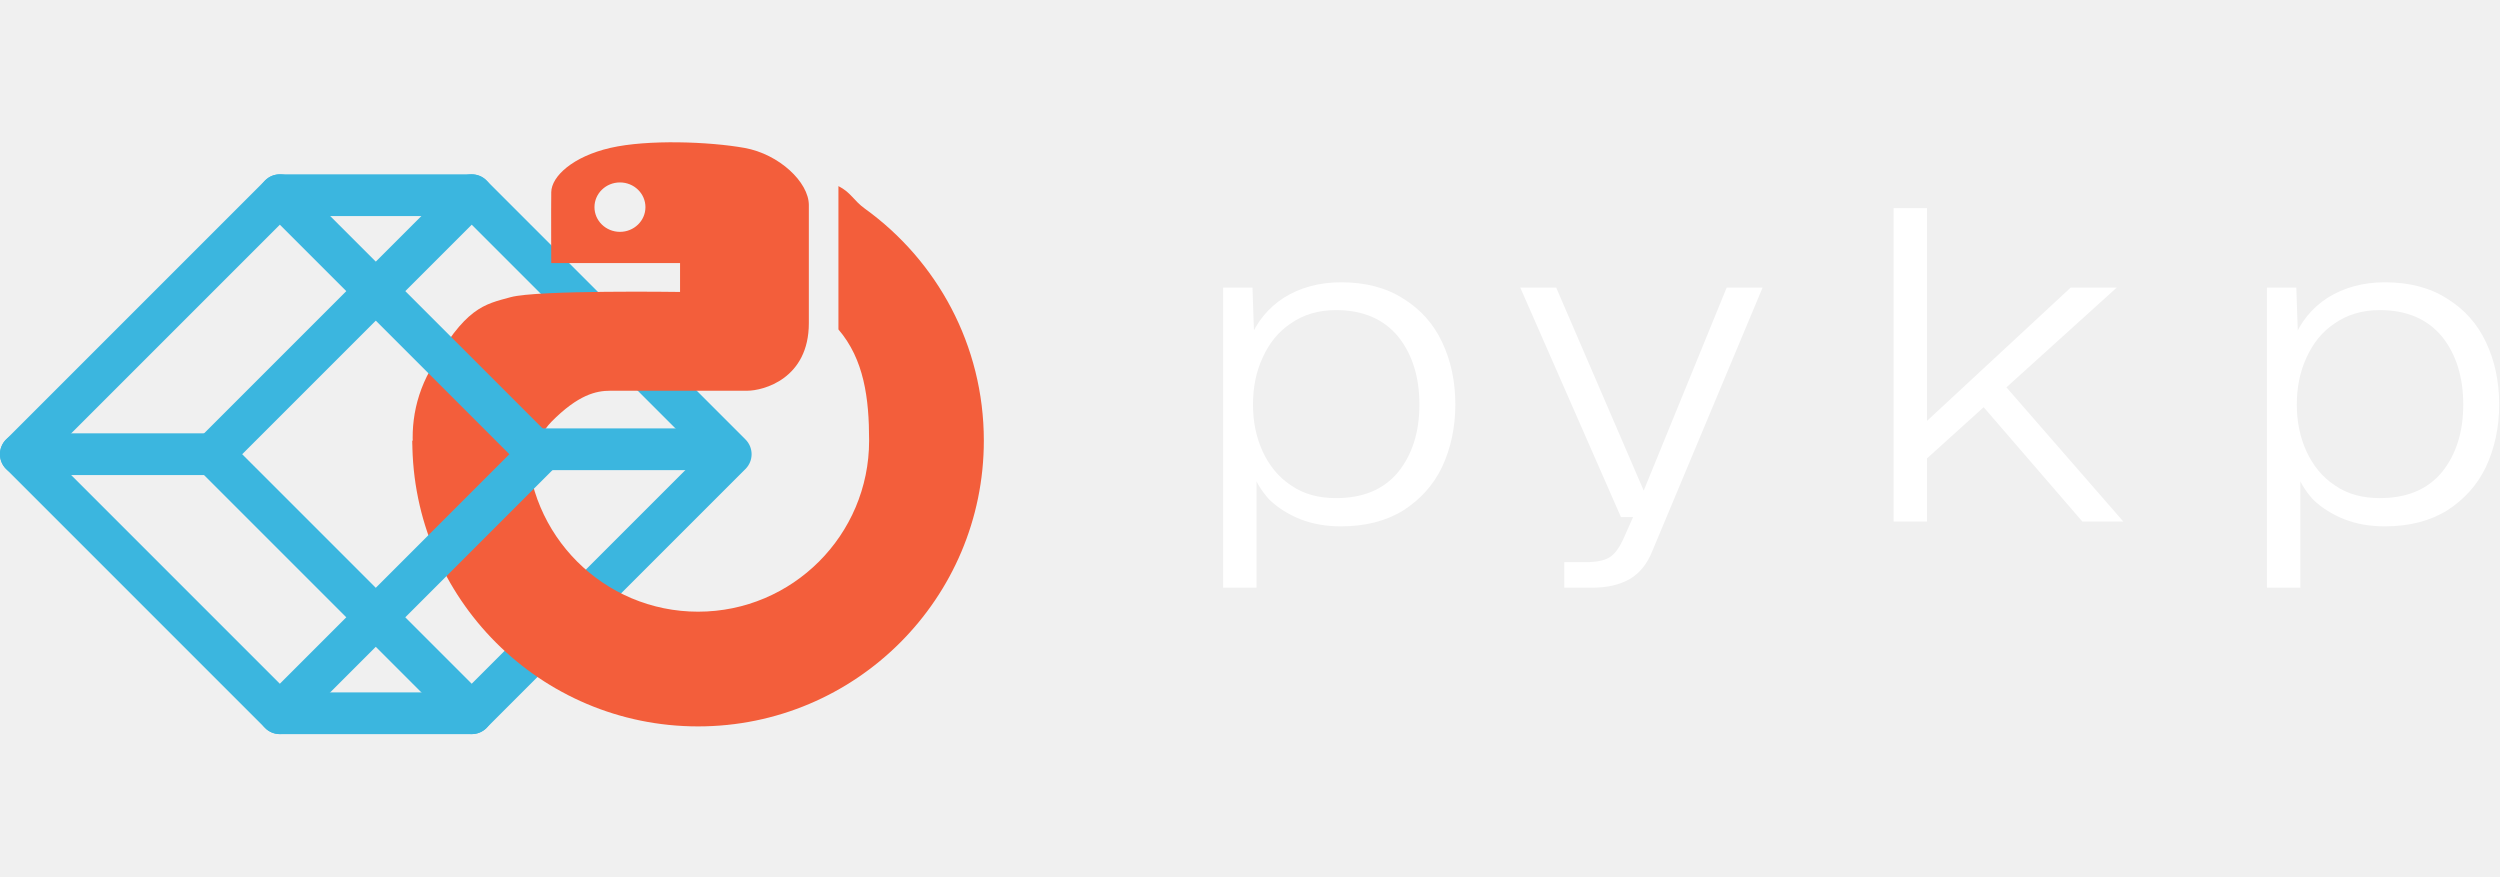
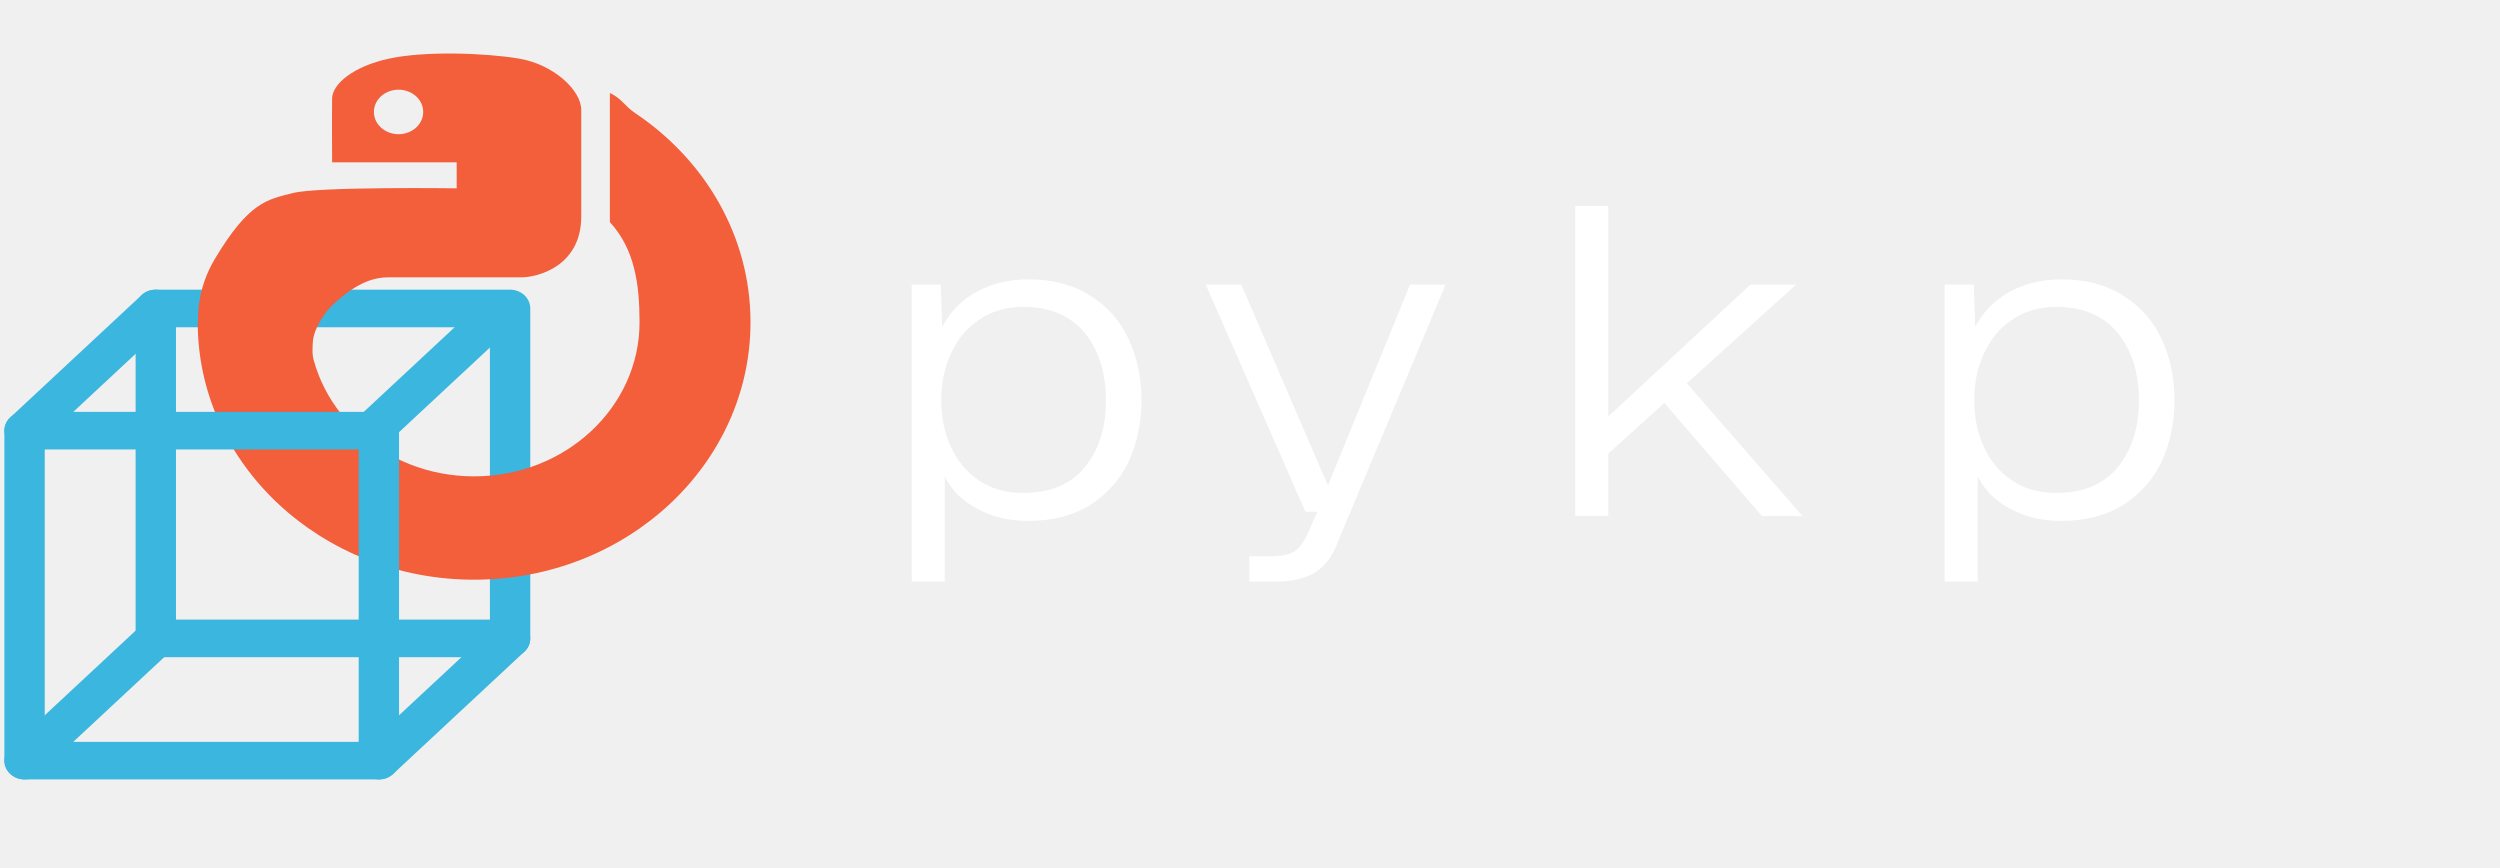
- <svg xmlns="http://www.w3.org/2000/svg" width="100%" height="100%" viewBox="0 0 2285 801" version="1.1" xml:space="preserve" style="fill-rule:evenodd;clip-rule:evenodd;stroke-linejoin:round;stroke-miterlimit:2;">
+ <svg xmlns="http://www.w3.org/2000/svg" width="100%" height="100%" viewBox="0 0 2309 801" version="1.1" xml:space="preserve" style="fill-rule:evenodd;clip-rule:evenodd;stroke-linejoin:round;stroke-miterlimit:2;">
  <g transform="matrix(1,0,0,1,-3383.83,-1.13687e-13)">
    <g transform="matrix(1.7002,0,0,0.8716,-208.208,0)">
-       <g transform="matrix(1.87093,0,0,3.64956,6800.46,3734.56)">
-         <g transform="matrix(0.31272,0.31272,-0.31272,0.31272,-2478.23,-626.339)">
-           <path d="M-120.447,-718L-120.447,-480C-120.447,-472.515 -126.515,-466.447 -134,-466.447L-372,-466.447C-379.485,-466.447 -385.553,-472.515 -385.553,-480L-385.553,-718C-385.553,-725.485 -379.485,-731.553 -372,-731.553L-134,-731.553C-126.515,-731.553 -120.447,-725.485 -120.447,-718ZM-147.553,-704.447L-358.447,-704.447L-358.447,-493.553L-147.553,-493.553L-147.553,-704.447Z" style="fill:rgb(59,182,223);" />
-         </g>
-         <g transform="matrix(0.410805,0.429001,-0.410805,0.429001,-2540.79,-527.267)">
-           <path d="M-365.014,-646.504C-369.041,-642.478 -375.44,-642.339 -379.295,-646.195C-383.15,-650.05 -383.012,-656.449 -378.986,-660.475L-311.884,-727.577C-307.858,-731.603 -301.459,-731.742 -297.604,-727.886C-293.748,-724.031 -293.887,-717.632 -297.913,-713.606L-365.014,-646.504Z" style="fill:rgb(59,182,223);" />
-         </g>
-         <g transform="matrix(0.410805,0.429001,-0.410805,0.429001,-2540.79,-378.413)">
-           <path d="M-365.014,-646.504C-369.041,-642.478 -375.44,-642.339 -379.295,-646.195C-383.15,-650.05 -383.012,-656.449 -378.986,-660.475L-311.884,-727.577C-307.858,-731.603 -301.459,-731.742 -297.604,-727.886C-293.748,-724.031 -293.887,-717.632 -297.913,-713.606L-365.014,-646.504Z" style="fill:rgb(59,182,223);" />
-         </g>
-         <g transform="matrix(0.410805,0.429001,-0.410805,0.429001,-2615.22,-452.84)">
-           <path d="M-365.014,-646.504C-369.041,-642.478 -375.44,-642.339 -379.295,-646.195C-383.15,-650.05 -383.012,-656.449 -378.986,-660.475L-311.884,-727.577C-307.858,-731.603 -301.459,-731.742 -297.604,-727.886C-293.748,-724.031 -293.887,-717.632 -297.913,-713.606L-365.014,-646.504Z" style="fill:rgb(59,182,223);" />
-         </g>
-         <g transform="matrix(1.49825,8.87238e-17,-8.87238e-17,1.49825,-1360.07,210.58)">
-           <g transform="matrix(0.783665,0,0,0.783665,-1355.49,-637.077)">
-             <path d="M959.244,-192.396C962.403,-190.779 962.872,-188.928 965.73,-186.867C983.349,-174.164 994.828,-153.464 994.828,-130.104C994.828,-91.508 963.492,-60.172 924.896,-60.172C886.299,-60.172 854.963,-91.508 854.963,-130.104L883.037,-130.104C883.037,-107.002 901.793,-88.246 924.896,-88.246C947.998,-88.246 966.754,-107.002 966.754,-130.104C966.754,-140.49 965.516,-149.998 959.244,-157.318L959.244,-192.396Z" style="fill:rgb(243,94,59);" />
-           </g>
-           <g transform="matrix(0.514594,0,0,0.498823,-1005.16,-1043.9)">
-             <path d="M673,542.897C673,542.897 672.905,521.682 673,515.621C673.095,509.56 681.029,501.951 695,498.621C708.971,495.291 732.042,496.228 745,498.621C757.958,501.014 769,511.825 769,520.621L769,565.981C769,587.363 752.08,591.981 746,591.981L695,591.981C689.719,591.981 683.037,593.494 673,603.981C670.25,606.854 666.082,613.61 665.604,619.181C664.872,627.732 667,651 667,651C667,651 645.114,652.984 635,645C624.886,637.016 614.092,609.479 627.887,584.005C640.986,559.814 647.916,558.815 657.887,556.005C667.857,553.195 721,554 721,554L721,542.897L673,542.897ZM698.603,511.897C693.36,511.897 689.103,516.154 689.103,521.397C689.103,526.64 693.36,530.897 698.603,530.897C703.846,530.897 708.103,526.64 708.103,521.397C708.103,516.154 703.846,511.897 698.603,511.897Z" style="fill:rgb(243,94,59);" />
-           </g>
-         </g>
-         <g transform="matrix(0.31272,0.31272,-0.31272,0.31272,-2533.36,-626.339)">
-           <path d="M-120.447,-718L-120.447,-480C-120.447,-472.515 -126.515,-466.447 -134,-466.447L-372,-466.447C-379.485,-466.447 -385.553,-472.515 -385.553,-480L-385.553,-718C-385.553,-725.485 -379.485,-731.553 -372,-731.553L-134,-731.553C-126.515,-731.553 -120.447,-725.485 -120.447,-718ZM-147.553,-704.447L-358.447,-704.447L-358.447,-493.553L-147.553,-493.553L-147.553,-704.447Z" style="fill:rgb(59,182,223);" />
-         </g>
-         <g transform="matrix(0.332084,0.429001,-0.332084,0.429001,-2445.63,-454.259)">
-           <path d="M-365.014,-646.504C-369.995,-641.524 -377.169,-640.61 -381.024,-644.466C-384.88,-648.321 -383.966,-655.495 -378.986,-660.475L-311.884,-727.577C-306.904,-732.557 -299.73,-733.471 -295.874,-729.615C-292.019,-725.76 -292.933,-718.586 -297.913,-713.606L-365.014,-646.504Z" style="fill:rgb(59,182,223);" />
-         </g>
-       </g>
-     </g>
-     <g transform="matrix(1.7002,0,0,0.8716,-208.208,0)">
-       <g transform="matrix(4.87949,0,0,2.24063,8130.63,938.523)">
+       <g transform="matrix(4.87949,0,0,2.24063,7968.36,938.523)">
        <g transform="matrix(0.269836,0,0,1,-805.623,0)">
          <g transform="matrix(206.553,0,0,206.553,-1103.35,-174.797)">
            <path d="M0.086,-0.53L0.144,-0.53L0.148,-0.396L0.138,-0.411C0.152,-0.452 0.175,-0.484 0.206,-0.507C0.238,-0.53 0.276,-0.542 0.319,-0.542C0.367,-0.542 0.408,-0.53 0.442,-0.505C0.476,-0.481 0.502,-0.448 0.519,-0.406C0.536,-0.365 0.545,-0.318 0.545,-0.265C0.545,-0.213 0.536,-0.166 0.519,-0.124C0.502,-0.083 0.476,-0.05 0.442,-0.025C0.408,-0.001 0.367,0.011 0.319,0.011C0.29,0.011 0.264,0.006 0.239,-0.005C0.215,-0.016 0.194,-0.031 0.177,-0.05C0.161,-0.07 0.149,-0.093 0.142,-0.119L0.152,-0.134L0.152,0.15L0.086,0.15L0.086,-0.53ZM0.145,-0.265C0.145,-0.227 0.151,-0.192 0.164,-0.159C0.177,-0.127 0.195,-0.101 0.22,-0.082C0.245,-0.062 0.275,-0.053 0.309,-0.053C0.362,-0.053 0.403,-0.072 0.432,-0.112C0.46,-0.152 0.474,-0.203 0.474,-0.265C0.474,-0.327 0.46,-0.379 0.432,-0.419C0.403,-0.459 0.362,-0.479 0.309,-0.479C0.275,-0.479 0.245,-0.469 0.22,-0.449C0.195,-0.43 0.177,-0.404 0.164,-0.371C0.151,-0.339 0.145,-0.303 0.145,-0.265Z" style="fill:white;fill-rule:nonzero;" />
          </g>
          <g transform="matrix(206.553,0,0,206.553,-969.017,-174.797)">
            <path d="M0.094,-0.53L0.267,-0.07L0.431,-0.53L0.502,-0.53L0.284,0.067C0.274,0.096 0.259,0.117 0.24,0.13C0.22,0.143 0.196,0.15 0.165,0.15L0.11,0.15L0.11,0.092L0.16,0.092C0.177,0.091 0.191,0.088 0.201,0.08C0.211,0.072 0.219,0.059 0.227,0.039L0.246,-0.01L0.222,-0.01L0.023,-0.53L0.094,-0.53Z" style="fill:white;fill-rule:nonzero;" />
          </g>
          <g transform="matrix(206.553,0,0,206.553,-829.594,-174.797)">
            <path d="M0.152,-0.71L0.152,-0.228L0.436,-0.53L0.527,-0.53L0.309,-0.304L0.54,-0L0.459,-0L0.264,-0.259L0.152,-0.143L0.152,-0L0.086,-0L0.086,-0.71L0.152,-0.71Z" style="fill:white;fill-rule:nonzero;" />
          </g>
          <g transform="matrix(206.553,0,0,206.553,-677.159,-174.797)">
            <path d="M0.086,-0.53L0.144,-0.53L0.148,-0.396L0.138,-0.411C0.152,-0.452 0.175,-0.484 0.206,-0.507C0.238,-0.53 0.276,-0.542 0.319,-0.542C0.367,-0.542 0.408,-0.53 0.442,-0.505C0.476,-0.481 0.502,-0.448 0.519,-0.406C0.536,-0.365 0.545,-0.318 0.545,-0.265C0.545,-0.213 0.536,-0.166 0.519,-0.124C0.502,-0.083 0.476,-0.05 0.442,-0.025C0.408,-0.001 0.367,0.011 0.319,0.011C0.29,0.011 0.264,0.006 0.239,-0.005C0.215,-0.016 0.194,-0.031 0.177,-0.05C0.161,-0.07 0.149,-0.093 0.142,-0.119L0.152,-0.134L0.152,0.15L0.086,0.15L0.086,-0.53ZM0.145,-0.265C0.145,-0.227 0.151,-0.192 0.164,-0.159C0.177,-0.127 0.195,-0.101 0.22,-0.082C0.245,-0.062 0.275,-0.053 0.309,-0.053C0.362,-0.053 0.403,-0.072 0.432,-0.112C0.46,-0.152 0.474,-0.203 0.474,-0.265C0.474,-0.327 0.46,-0.379 0.432,-0.419C0.403,-0.459 0.362,-0.479 0.309,-0.479C0.275,-0.479 0.245,-0.469 0.22,-0.449C0.195,-0.43 0.177,-0.404 0.164,-0.371C0.151,-0.339 0.145,-0.303 0.145,-0.265Z" style="fill:white;fill-rule:nonzero;" />
          </g>
          <g transform="matrix(206.553,0,0,206.553,-554.675,-174.797)">
                    </g>
        </g>
      </g>
    </g>
    <g transform="matrix(1.7002,0,0,0.8716,-208.208,0)">
+       <g transform="matrix(0.146743,0,0,1.14732,2524.83,4.54747e-13)">
+         <rect x="3233" y="0" width="3210.52" height="801" style="fill:none;" />
+       </g>
+     </g>
+     <g transform="matrix(1.7002,0,0,0.8716,-208.208,0)">
+       <g transform="matrix(0.812301,0,0,1.58453,-1095.14,-3061.99)">
+         <g transform="matrix(0.995558,-6.11316e-16,-2.88056e-16,0.927194,4423.63,2804.43)">
+           <path d="M-120.447,-718L-120.447,-480C-120.447,-472.515 -126.515,-466.447 -134,-466.447L-372,-466.447C-379.485,-466.447 -385.553,-472.515 -385.553,-480L-385.553,-718C-385.553,-725.485 -379.485,-731.553 -372,-731.553L-134,-731.553C-126.515,-731.553 -120.447,-725.485 -120.447,-718ZM-147.553,-704.447L-358.447,-704.447L-358.447,-493.553L-147.553,-493.553L-147.553,-704.447Z" style="fill:rgb(59,182,223);" />
+         </g>
+         <g transform="matrix(1.33678,0.0269758,0.0289648,1.24498,4481.73,3044.06)">
+           <path d="M-365.014,-646.504C-369.041,-642.478 -375.44,-642.339 -379.295,-646.195C-383.15,-650.05 -383.012,-656.449 -378.986,-660.475L-311.884,-727.577C-307.858,-731.603 -301.459,-731.742 -297.604,-727.886C-293.748,-724.031 -293.887,-717.632 -297.913,-713.606L-365.014,-646.504Z" style="fill:rgb(59,182,223);" />
+         </g>
+         <g transform="matrix(1.33678,0.0269758,0.0289648,1.24498,4718.68,3264.73)">
+           <path d="M-365.014,-646.504C-369.041,-642.478 -375.44,-642.339 -379.295,-646.195C-383.15,-650.05 -383.012,-656.449 -378.986,-660.475L-311.884,-727.577C-307.858,-731.603 -301.459,-731.742 -297.604,-727.886C-293.748,-724.031 -293.887,-717.632 -297.913,-713.606L-365.014,-646.504Z" style="fill:rgb(59,182,223);" />
+         </g>
+         <g transform="matrix(1.33678,0.0269758,0.0289648,1.24498,4481.73,3264.73)">
+           <path d="M-365.014,-646.504C-369.041,-642.478 -375.44,-642.339 -379.295,-646.195C-383.15,-650.05 -383.012,-656.449 -378.986,-660.475L-311.884,-727.577C-307.858,-731.603 -301.459,-731.742 -297.604,-727.886C-293.748,-724.031 -293.887,-717.632 -297.913,-713.606L-365.014,-646.504Z" style="fill:rgb(59,182,223);" />
+         </g>
+         <g transform="matrix(2.64309,-1.52829e-16,2.88056e-16,2.46159,1821.58,2468.22)">
+           <path d="M959.244,-192.396C962.403,-190.779 962.872,-188.928 965.73,-186.867C983.349,-174.164 994.828,-153.464 994.828,-130.104C994.828,-91.508 963.492,-60.172 924.896,-60.172C886.299,-60.172 854.963,-91.508 854.963,-130.104L883.037,-130.104C883.037,-107.002 901.793,-88.246 924.896,-88.246C947.998,-88.246 966.754,-107.002 966.754,-130.104C966.754,-140.49 965.516,-149.998 959.244,-157.318L959.244,-192.396Z" style="fill:rgb(243,94,59);" />
+         </g>
+         <g transform="matrix(1.73558,1.52829e-16,2.88056e-16,1.56687,3003.15,1190.33)">
+           <path d="M673,542.897C673,542.897 672.905,521.682 673,515.621C673.095,509.56 681.029,501.951 695,498.621C708.971,495.291 732.042,496.228 745,498.621C757.958,501.014 769,511.825 769,520.621L769,565.981C769,587.363 752.08,591.981 746,591.981L695,591.981C689.719,591.981 683.037,593.494 673,603.981C670.25,606.854 666.082,613.61 665.604,619.181C664.872,627.732 667,651 667,651C667,651 645.114,652.984 635,645C624.886,637.016 614.092,609.479 627.887,584.005C640.986,559.814 647.916,558.815 657.887,556.005C667.857,553.195 721,554 721,554L721,542.897L673,542.897ZM698.603,511.897C693.36,511.897 689.103,516.154 689.103,521.397C689.103,526.64 693.36,530.897 698.603,530.897C703.846,530.897 708.103,526.64 708.103,521.397C708.103,516.154 703.846,511.897 698.603,511.897Z" style="fill:rgb(243,94,59);" />
+         </g>
+         <g transform="matrix(0.995558,-6.11316e-16,-2.88056e-16,0.927194,4335.87,2886.16)">
+           <path d="M-120.447,-718L-120.447,-480C-120.447,-472.515 -126.515,-466.447 -134,-466.447L-372,-466.447C-379.485,-466.447 -385.553,-472.515 -385.553,-480L-385.553,-718C-385.553,-725.485 -379.485,-731.553 -372,-731.553L-134,-731.553C-126.515,-731.553 -120.447,-725.485 -120.447,-718ZM-147.553,-704.447L-358.447,-704.447L-358.447,-493.553L-147.553,-493.553L-147.553,-704.447Z" style="fill:rgb(59,182,223);" />
+         </g>
+         <g transform="matrix(1.21147,0.143677,0.154271,1.12828,4749.43,3011.21)">
+           <path d="M-365.014,-646.504C-369.995,-641.524 -377.169,-640.61 -381.024,-644.466C-384.88,-648.321 -383.966,-655.495 -378.986,-660.475L-311.884,-727.577C-306.904,-732.557 -299.73,-733.471 -295.874,-729.615C-292.019,-725.76 -292.933,-718.586 -297.913,-713.606L-365.014,-646.504Z" style="fill:rgb(59,182,223);" />
+         </g>
+       </g>
+     </g>
+     <g transform="matrix(1.7002,0,0,0.8716,-208.208,0)">
      <g transform="matrix(0.418461,0,0,1.14732,759.828,1.30435e-13)">
        <rect x="3233" y="0" width="3210.52" height="801" style="fill:none;" />
      </g>
    </g>
  </g>
</svg>
